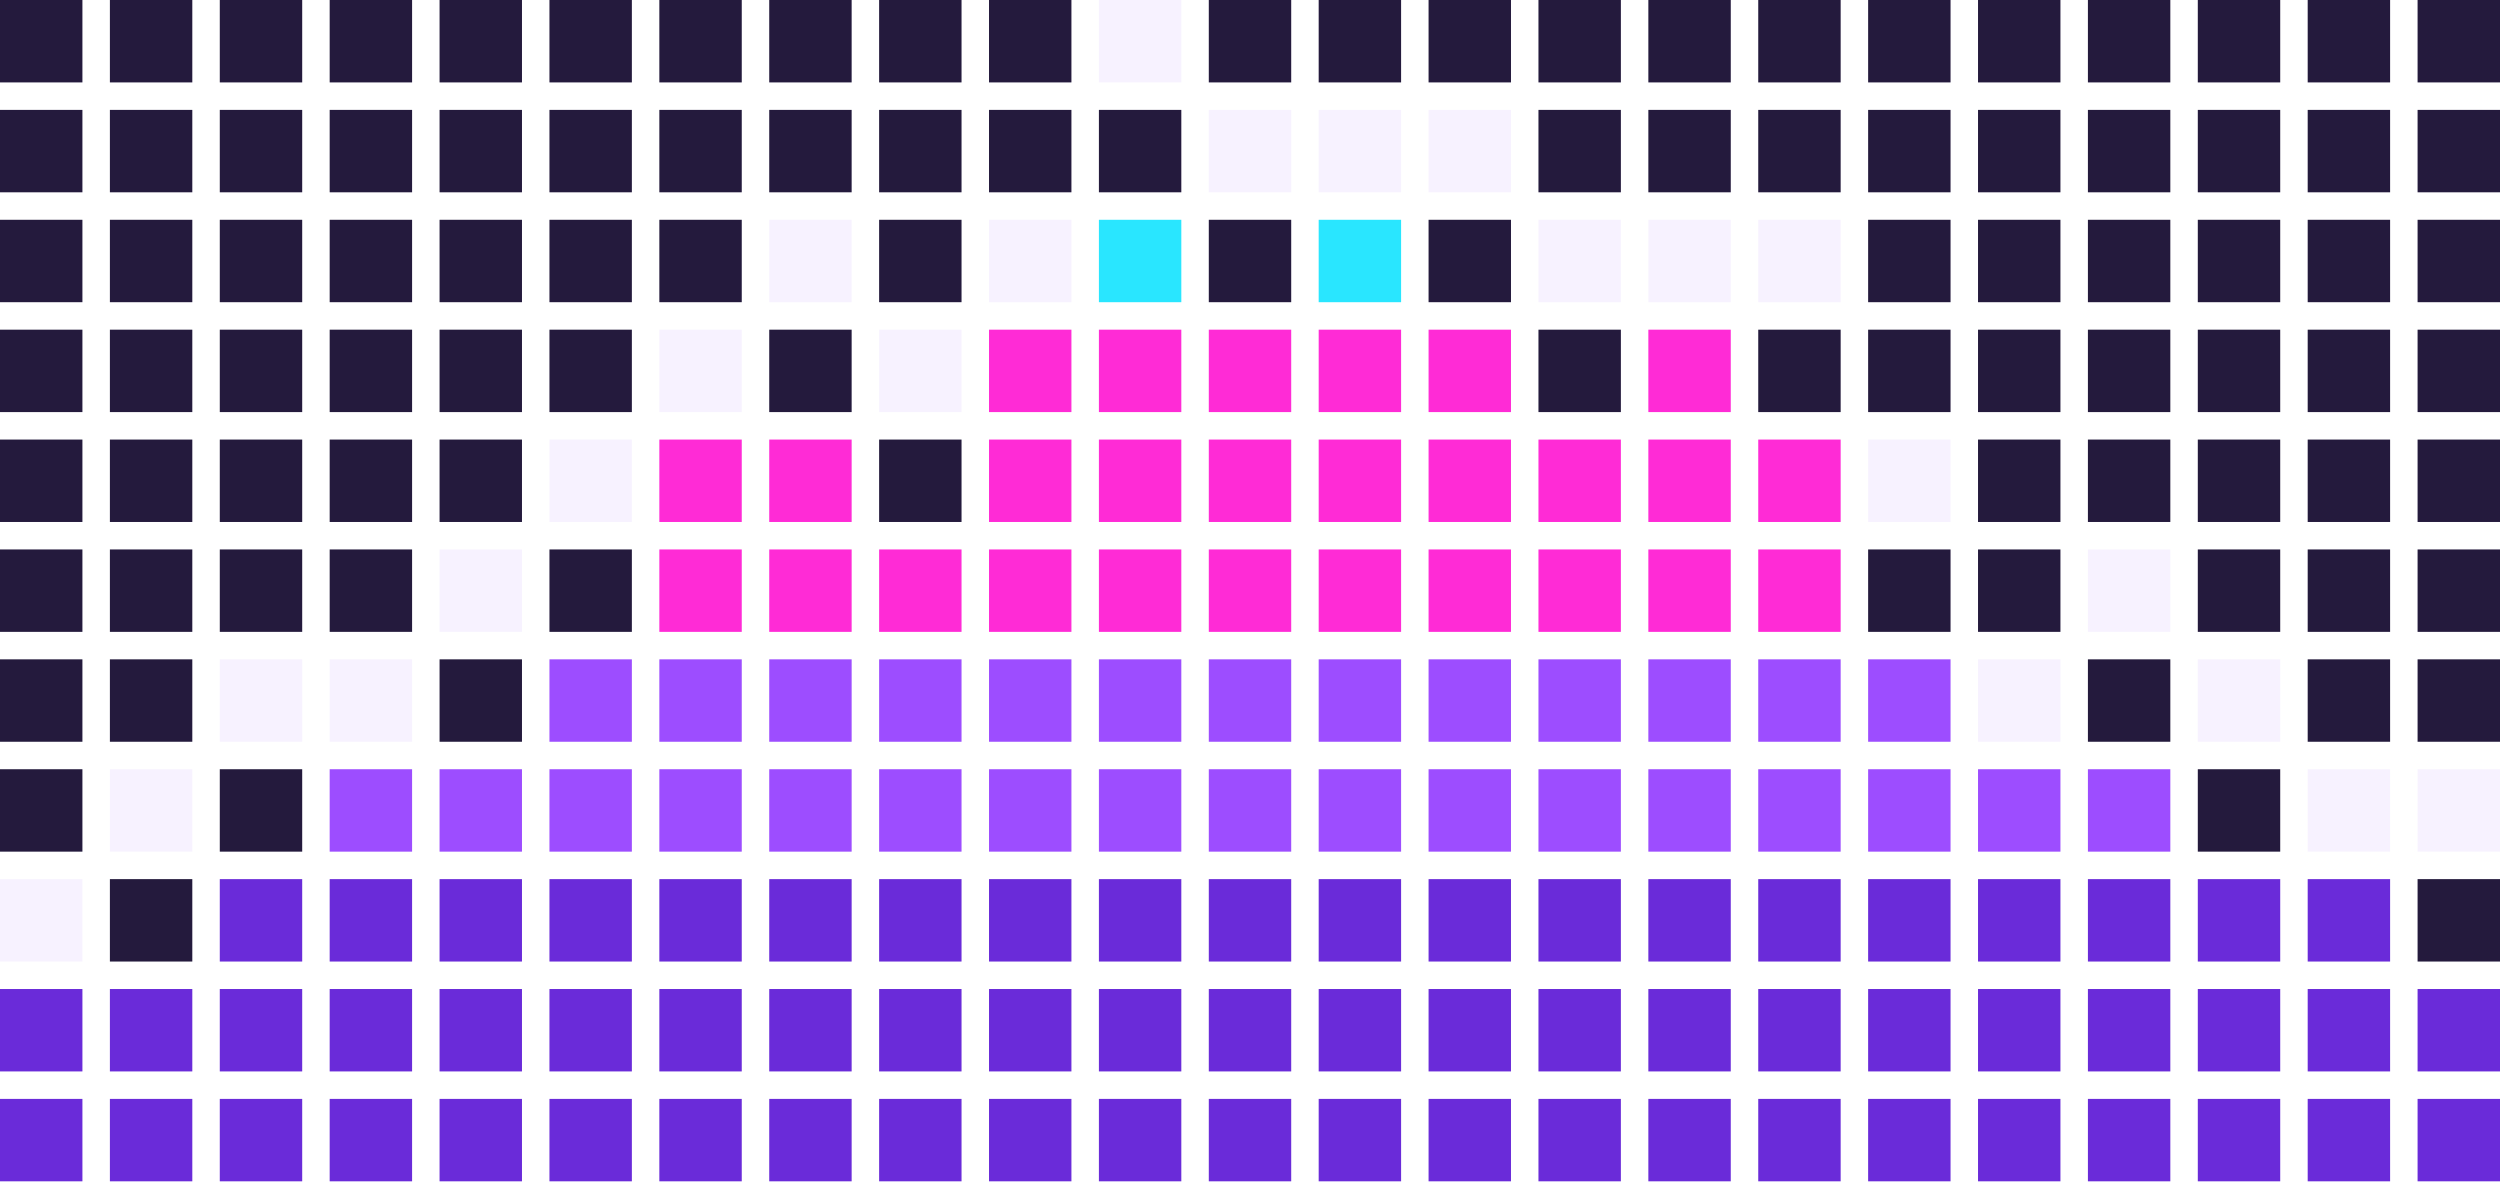
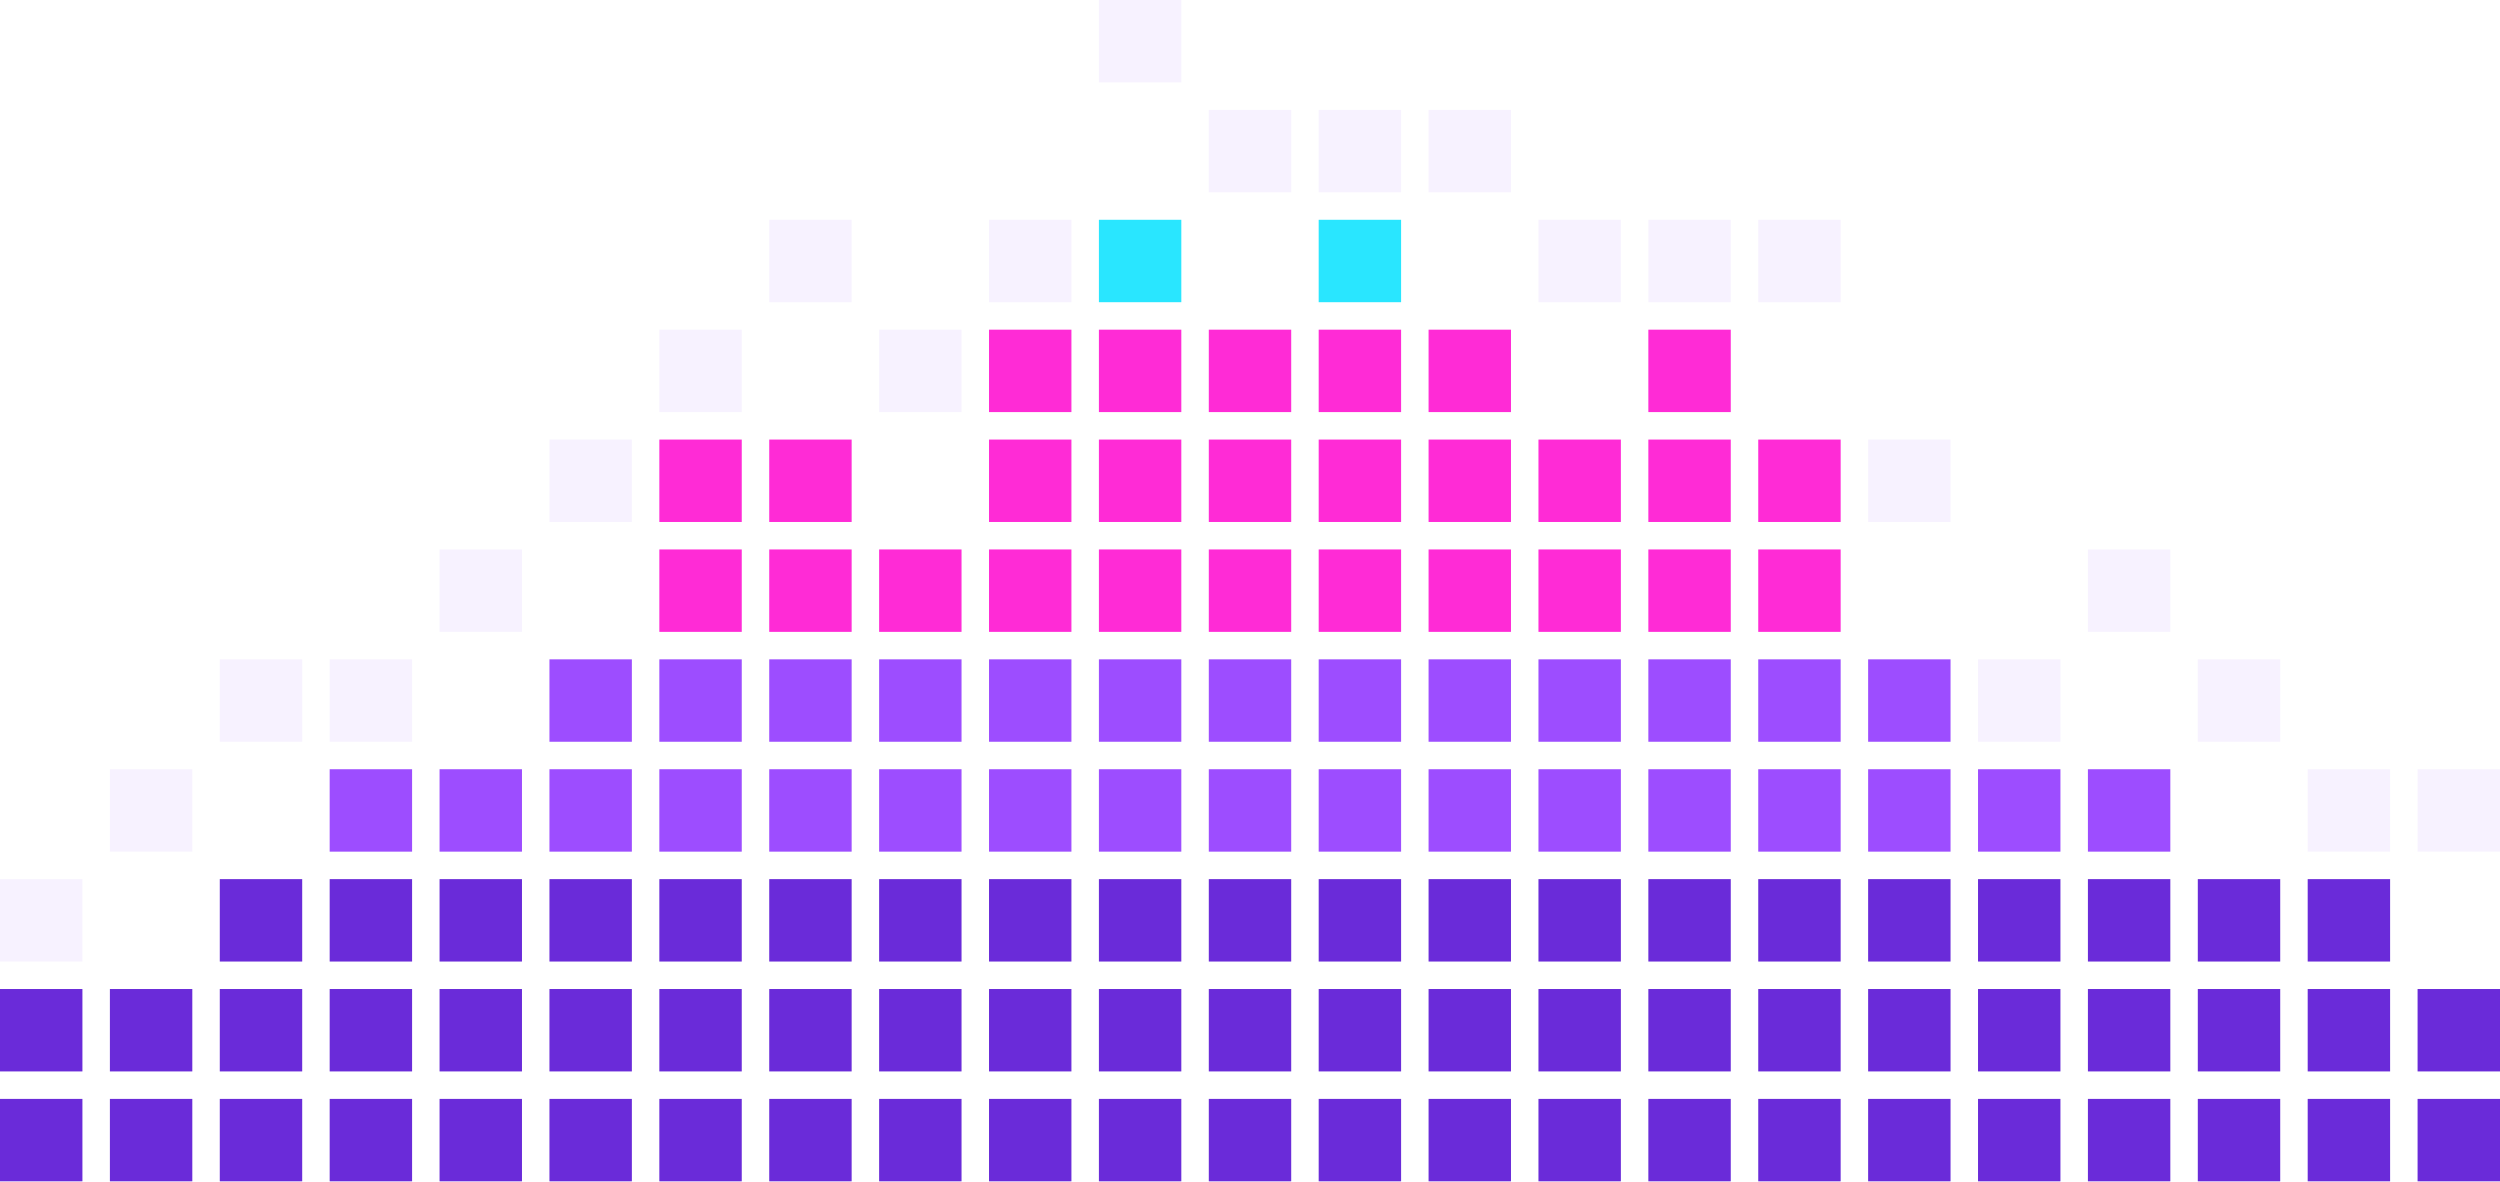
<svg xmlns="http://www.w3.org/2000/svg" viewBox="0 0 273 129" aria-hidden="true">
-   <g fill="#241A3D">
-     <rect x="0" y="84" width="9" height="9" />
-     <rect x="0" y="72" width="9" height="9" />
-     <rect x="0" y="60" width="9" height="9" />
-     <rect x="0" y="48" width="9" height="9" />
-     <rect x="0" y="36" width="9" height="9" />
-     <rect x="0" y="24" width="9" height="9" />
-     <rect x="0" y="12" width="9" height="9" />
-     <rect x="0" y="0" width="9" height="9" />
-     <rect x="12" y="96" width="9" height="9" />
-     <rect x="12" y="72" width="9" height="9" />
-     <rect x="12" y="60" width="9" height="9" />
-     <rect x="12" y="48" width="9" height="9" />
-     <rect x="12" y="36" width="9" height="9" />
-     <rect x="12" y="24" width="9" height="9" />
-     <rect x="12" y="12" width="9" height="9" />
-     <rect x="12" y="0" width="9" height="9" />
-     <rect x="24" y="84" width="9" height="9" />
-     <rect x="24" y="60" width="9" height="9" />
-     <rect x="24" y="48" width="9" height="9" />
-     <rect x="24" y="36" width="9" height="9" />
-     <rect x="24" y="24" width="9" height="9" />
-     <rect x="24" y="12" width="9" height="9" />
-     <rect x="24" y="0" width="9" height="9" />
-     <rect x="36" y="60" width="9" height="9" />
-     <rect x="36" y="48" width="9" height="9" />
-     <rect x="36" y="36" width="9" height="9" />
-     <rect x="36" y="24" width="9" height="9" />
-     <rect x="36" y="12" width="9" height="9" />
-     <rect x="36" y="0" width="9" height="9" />
-     <rect x="48" y="72" width="9" height="9" />
-     <rect x="48" y="48" width="9" height="9" />
-     <rect x="48" y="36" width="9" height="9" />
-     <rect x="48" y="24" width="9" height="9" />
-     <rect x="48" y="12" width="9" height="9" />
-     <rect x="48" y="0" width="9" height="9" />
-     <rect x="60" y="60" width="9" height="9" />
-     <rect x="60" y="36" width="9" height="9" />
-     <rect x="60" y="24" width="9" height="9" />
-     <rect x="60" y="12" width="9" height="9" />
-     <rect x="60" y="0" width="9" height="9" />
-     <rect x="72" y="24" width="9" height="9" />
-     <rect x="72" y="12" width="9" height="9" />
-     <rect x="72" y="0" width="9" height="9" />
-     <rect x="84" y="36" width="9" height="9" />
-     <rect x="84" y="12" width="9" height="9" />
-     <rect x="84" y="0" width="9" height="9" />
-     <rect x="96" y="48" width="9" height="9" />
-     <rect x="96" y="24" width="9" height="9" />
-     <rect x="96" y="12" width="9" height="9" />
-     <rect x="96" y="0" width="9" height="9" />
-     <rect x="108" y="12" width="9" height="9" />
-     <rect x="108" y="0" width="9" height="9" />
-     <rect x="120" y="12" width="9" height="9" />
-     <rect x="132" y="24" width="9" height="9" />
-     <rect x="132" y="0" width="9" height="9" />
-     <rect x="144" y="0" width="9" height="9" />
-     <rect x="156" y="24" width="9" height="9" />
-     <rect x="156" y="0" width="9" height="9" />
-     <rect x="168" y="36" width="9" height="9" />
-     <rect x="168" y="12" width="9" height="9" />
-     <rect x="168" y="0" width="9" height="9" />
-     <rect x="180" y="12" width="9" height="9" />
-     <rect x="180" y="0" width="9" height="9" />
-     <rect x="192" y="36" width="9" height="9" />
-     <rect x="192" y="12" width="9" height="9" />
-     <rect x="192" y="0" width="9" height="9" />
-     <rect x="204" y="60" width="9" height="9" />
-     <rect x="204" y="36" width="9" height="9" />
-     <rect x="204" y="24" width="9" height="9" />
-     <rect x="204" y="12" width="9" height="9" />
-     <rect x="204" y="0" width="9" height="9" />
-     <rect x="216" y="60" width="9" height="9" />
-     <rect x="216" y="48" width="9" height="9" />
-     <rect x="216" y="36" width="9" height="9" />
-     <rect x="216" y="24" width="9" height="9" />
-     <rect x="216" y="12" width="9" height="9" />
-     <rect x="216" y="0" width="9" height="9" />
-     <rect x="228" y="72" width="9" height="9" />
-     <rect x="228" y="48" width="9" height="9" />
-     <rect x="228" y="36" width="9" height="9" />
-     <rect x="228" y="24" width="9" height="9" />
-     <rect x="228" y="12" width="9" height="9" />
-     <rect x="228" y="0" width="9" height="9" />
-     <rect x="240" y="84" width="9" height="9" />
-     <rect x="240" y="60" width="9" height="9" />
-     <rect x="240" y="48" width="9" height="9" />
-     <rect x="240" y="36" width="9" height="9" />
-     <rect x="240" y="24" width="9" height="9" />
-     <rect x="240" y="12" width="9" height="9" />
-     <rect x="240" y="0" width="9" height="9" />
-     <rect x="252" y="72" width="9" height="9" />
-     <rect x="252" y="60" width="9" height="9" />
-     <rect x="252" y="48" width="9" height="9" />
-     <rect x="252" y="36" width="9" height="9" />
-     <rect x="252" y="24" width="9" height="9" />
-     <rect x="252" y="12" width="9" height="9" />
-     <rect x="252" y="0" width="9" height="9" />
-     <rect x="264" y="96" width="9" height="9" />
-     <rect x="264" y="72" width="9" height="9" />
-     <rect x="264" y="60" width="9" height="9" />
-     <rect x="264" y="48" width="9" height="9" />
-     <rect x="264" y="36" width="9" height="9" />
-     <rect x="264" y="24" width="9" height="9" />
-     <rect x="264" y="12" width="9" height="9" />
-     <rect x="264" y="0" width="9" height="9" />
-   </g>
  <g fill="#6A2BD9">
    <rect x="0" y="120" width="9" height="9" />
    <rect x="0" y="108" width="9" height="9" />
    <rect x="12" y="120" width="9" height="9" />
    <rect x="12" y="108" width="9" height="9" />
    <rect x="24" y="120" width="9" height="9" />
    <rect x="24" y="108" width="9" height="9" />
    <rect x="24" y="96" width="9" height="9" />
    <rect x="36" y="120" width="9" height="9" />
    <rect x="36" y="108" width="9" height="9" />
    <rect x="36" y="96" width="9" height="9" />
    <rect x="48" y="120" width="9" height="9" />
    <rect x="48" y="108" width="9" height="9" />
    <rect x="48" y="96" width="9" height="9" />
    <rect x="60" y="120" width="9" height="9" />
    <rect x="60" y="108" width="9" height="9" />
    <rect x="60" y="96" width="9" height="9" />
    <rect x="72" y="120" width="9" height="9" />
    <rect x="72" y="108" width="9" height="9" />
    <rect x="72" y="96" width="9" height="9" />
    <rect x="84" y="120" width="9" height="9" />
    <rect x="84" y="108" width="9" height="9" />
    <rect x="84" y="96" width="9" height="9" />
    <rect x="96" y="120" width="9" height="9" />
    <rect x="96" y="108" width="9" height="9" />
    <rect x="96" y="96" width="9" height="9" />
    <rect x="108" y="120" width="9" height="9" />
    <rect x="108" y="108" width="9" height="9" />
    <rect x="108" y="96" width="9" height="9" />
    <rect x="120" y="120" width="9" height="9" />
    <rect x="120" y="108" width="9" height="9" />
    <rect x="120" y="96" width="9" height="9" />
    <rect x="132" y="120" width="9" height="9" />
    <rect x="132" y="108" width="9" height="9" />
    <rect x="132" y="96" width="9" height="9" />
    <rect x="144" y="120" width="9" height="9" />
    <rect x="144" y="108" width="9" height="9" />
    <rect x="144" y="96" width="9" height="9" />
    <rect x="156" y="120" width="9" height="9" />
    <rect x="156" y="108" width="9" height="9" />
    <rect x="156" y="96" width="9" height="9" />
    <rect x="168" y="120" width="9" height="9" />
    <rect x="168" y="108" width="9" height="9" />
    <rect x="168" y="96" width="9" height="9" />
    <rect x="180" y="120" width="9" height="9" />
    <rect x="180" y="108" width="9" height="9" />
    <rect x="180" y="96" width="9" height="9" />
    <rect x="192" y="120" width="9" height="9" />
    <rect x="192" y="108" width="9" height="9" />
    <rect x="192" y="96" width="9" height="9" />
    <rect x="204" y="120" width="9" height="9" />
    <rect x="204" y="108" width="9" height="9" />
    <rect x="204" y="96" width="9" height="9" />
    <rect x="216" y="120" width="9" height="9" />
    <rect x="216" y="108" width="9" height="9" />
    <rect x="216" y="96" width="9" height="9" />
    <rect x="228" y="120" width="9" height="9" />
    <rect x="228" y="108" width="9" height="9" />
    <rect x="228" y="96" width="9" height="9" />
    <rect x="240" y="120" width="9" height="9" />
    <rect x="240" y="108" width="9" height="9" />
    <rect x="240" y="96" width="9" height="9" />
    <rect x="252" y="120" width="9" height="9" />
    <rect x="252" y="108" width="9" height="9" />
    <rect x="252" y="96" width="9" height="9" />
    <rect x="264" y="120" width="9" height="9" />
    <rect x="264" y="108" width="9" height="9" />
  </g>
  <g fill="#9D4DFF">
    <rect x="36" y="84" width="9" height="9" />
    <rect x="48" y="84" width="9" height="9" />
    <rect x="60" y="84" width="9" height="9" />
    <rect x="60" y="72" width="9" height="9" />
    <rect x="72" y="84" width="9" height="9" />
    <rect x="72" y="72" width="9" height="9" />
    <rect x="84" y="84" width="9" height="9" />
    <rect x="84" y="72" width="9" height="9" />
    <rect x="96" y="84" width="9" height="9" />
    <rect x="96" y="72" width="9" height="9" />
    <rect x="108" y="84" width="9" height="9" />
    <rect x="108" y="72" width="9" height="9" />
    <rect x="120" y="84" width="9" height="9" />
    <rect x="120" y="72" width="9" height="9" />
    <rect x="132" y="84" width="9" height="9" />
    <rect x="132" y="72" width="9" height="9" />
    <rect x="144" y="84" width="9" height="9" />
    <rect x="144" y="72" width="9" height="9" />
    <rect x="156" y="84" width="9" height="9" />
    <rect x="156" y="72" width="9" height="9" />
    <rect x="168" y="84" width="9" height="9" />
    <rect x="168" y="72" width="9" height="9" />
    <rect x="180" y="84" width="9" height="9" />
    <rect x="180" y="72" width="9" height="9" />
    <rect x="192" y="84" width="9" height="9" />
    <rect x="192" y="72" width="9" height="9" />
    <rect x="204" y="84" width="9" height="9" />
    <rect x="204" y="72" width="9" height="9" />
    <rect x="216" y="84" width="9" height="9" />
    <rect x="228" y="84" width="9" height="9" />
  </g>
  <g fill="#FF2BD6">
    <rect x="72" y="60" width="9" height="9" />
    <rect x="72" y="48" width="9" height="9" />
    <rect x="84" y="60" width="9" height="9" />
    <rect x="84" y="48" width="9" height="9" />
    <rect x="96" y="60" width="9" height="9" />
    <rect x="108" y="60" width="9" height="9" />
    <rect x="108" y="48" width="9" height="9" />
    <rect x="108" y="36" width="9" height="9" />
    <rect x="120" y="60" width="9" height="9" />
    <rect x="120" y="48" width="9" height="9" />
    <rect x="120" y="36" width="9" height="9" />
    <rect x="132" y="60" width="9" height="9" />
    <rect x="132" y="48" width="9" height="9" />
    <rect x="132" y="36" width="9" height="9" />
    <rect x="144" y="60" width="9" height="9" />
    <rect x="144" y="48" width="9" height="9" />
    <rect x="144" y="36" width="9" height="9" />
    <rect x="156" y="60" width="9" height="9" />
    <rect x="156" y="48" width="9" height="9" />
    <rect x="156" y="36" width="9" height="9" />
    <rect x="168" y="60" width="9" height="9" />
    <rect x="168" y="48" width="9" height="9" />
    <rect x="180" y="60" width="9" height="9" />
    <rect x="180" y="48" width="9" height="9" />
    <rect x="180" y="36" width="9" height="9" />
    <rect x="192" y="60" width="9" height="9" />
    <rect x="192" y="48" width="9" height="9" />
  </g>
  <g fill="#29E6FF">
    <rect x="120" y="24" width="9" height="9" />
    <rect x="144" y="24" width="9" height="9" />
  </g>
  <g fill="#F7F2FF">
    <rect x="0" y="96" width="9" height="9" />
    <rect x="12" y="84" width="9" height="9" />
    <rect x="24" y="72" width="9" height="9" />
    <rect x="36" y="72" width="9" height="9" />
    <rect x="48" y="60" width="9" height="9" />
    <rect x="60" y="48" width="9" height="9" />
    <rect x="72" y="36" width="9" height="9" />
    <rect x="84" y="24" width="9" height="9" />
    <rect x="96" y="36" width="9" height="9" />
    <rect x="108" y="24" width="9" height="9" />
    <rect x="120" y="0" width="9" height="9" />
    <rect x="132" y="12" width="9" height="9" />
    <rect x="144" y="12" width="9" height="9" />
    <rect x="156" y="12" width="9" height="9" />
    <rect x="168" y="24" width="9" height="9" />
    <rect x="180" y="24" width="9" height="9" />
    <rect x="192" y="24" width="9" height="9" />
    <rect x="204" y="48" width="9" height="9" />
    <rect x="216" y="72" width="9" height="9" />
    <rect x="228" y="60" width="9" height="9" />
    <rect x="240" y="72" width="9" height="9" />
    <rect x="252" y="84" width="9" height="9" />
    <rect x="264" y="84" width="9" height="9" />
  </g>
</svg>
